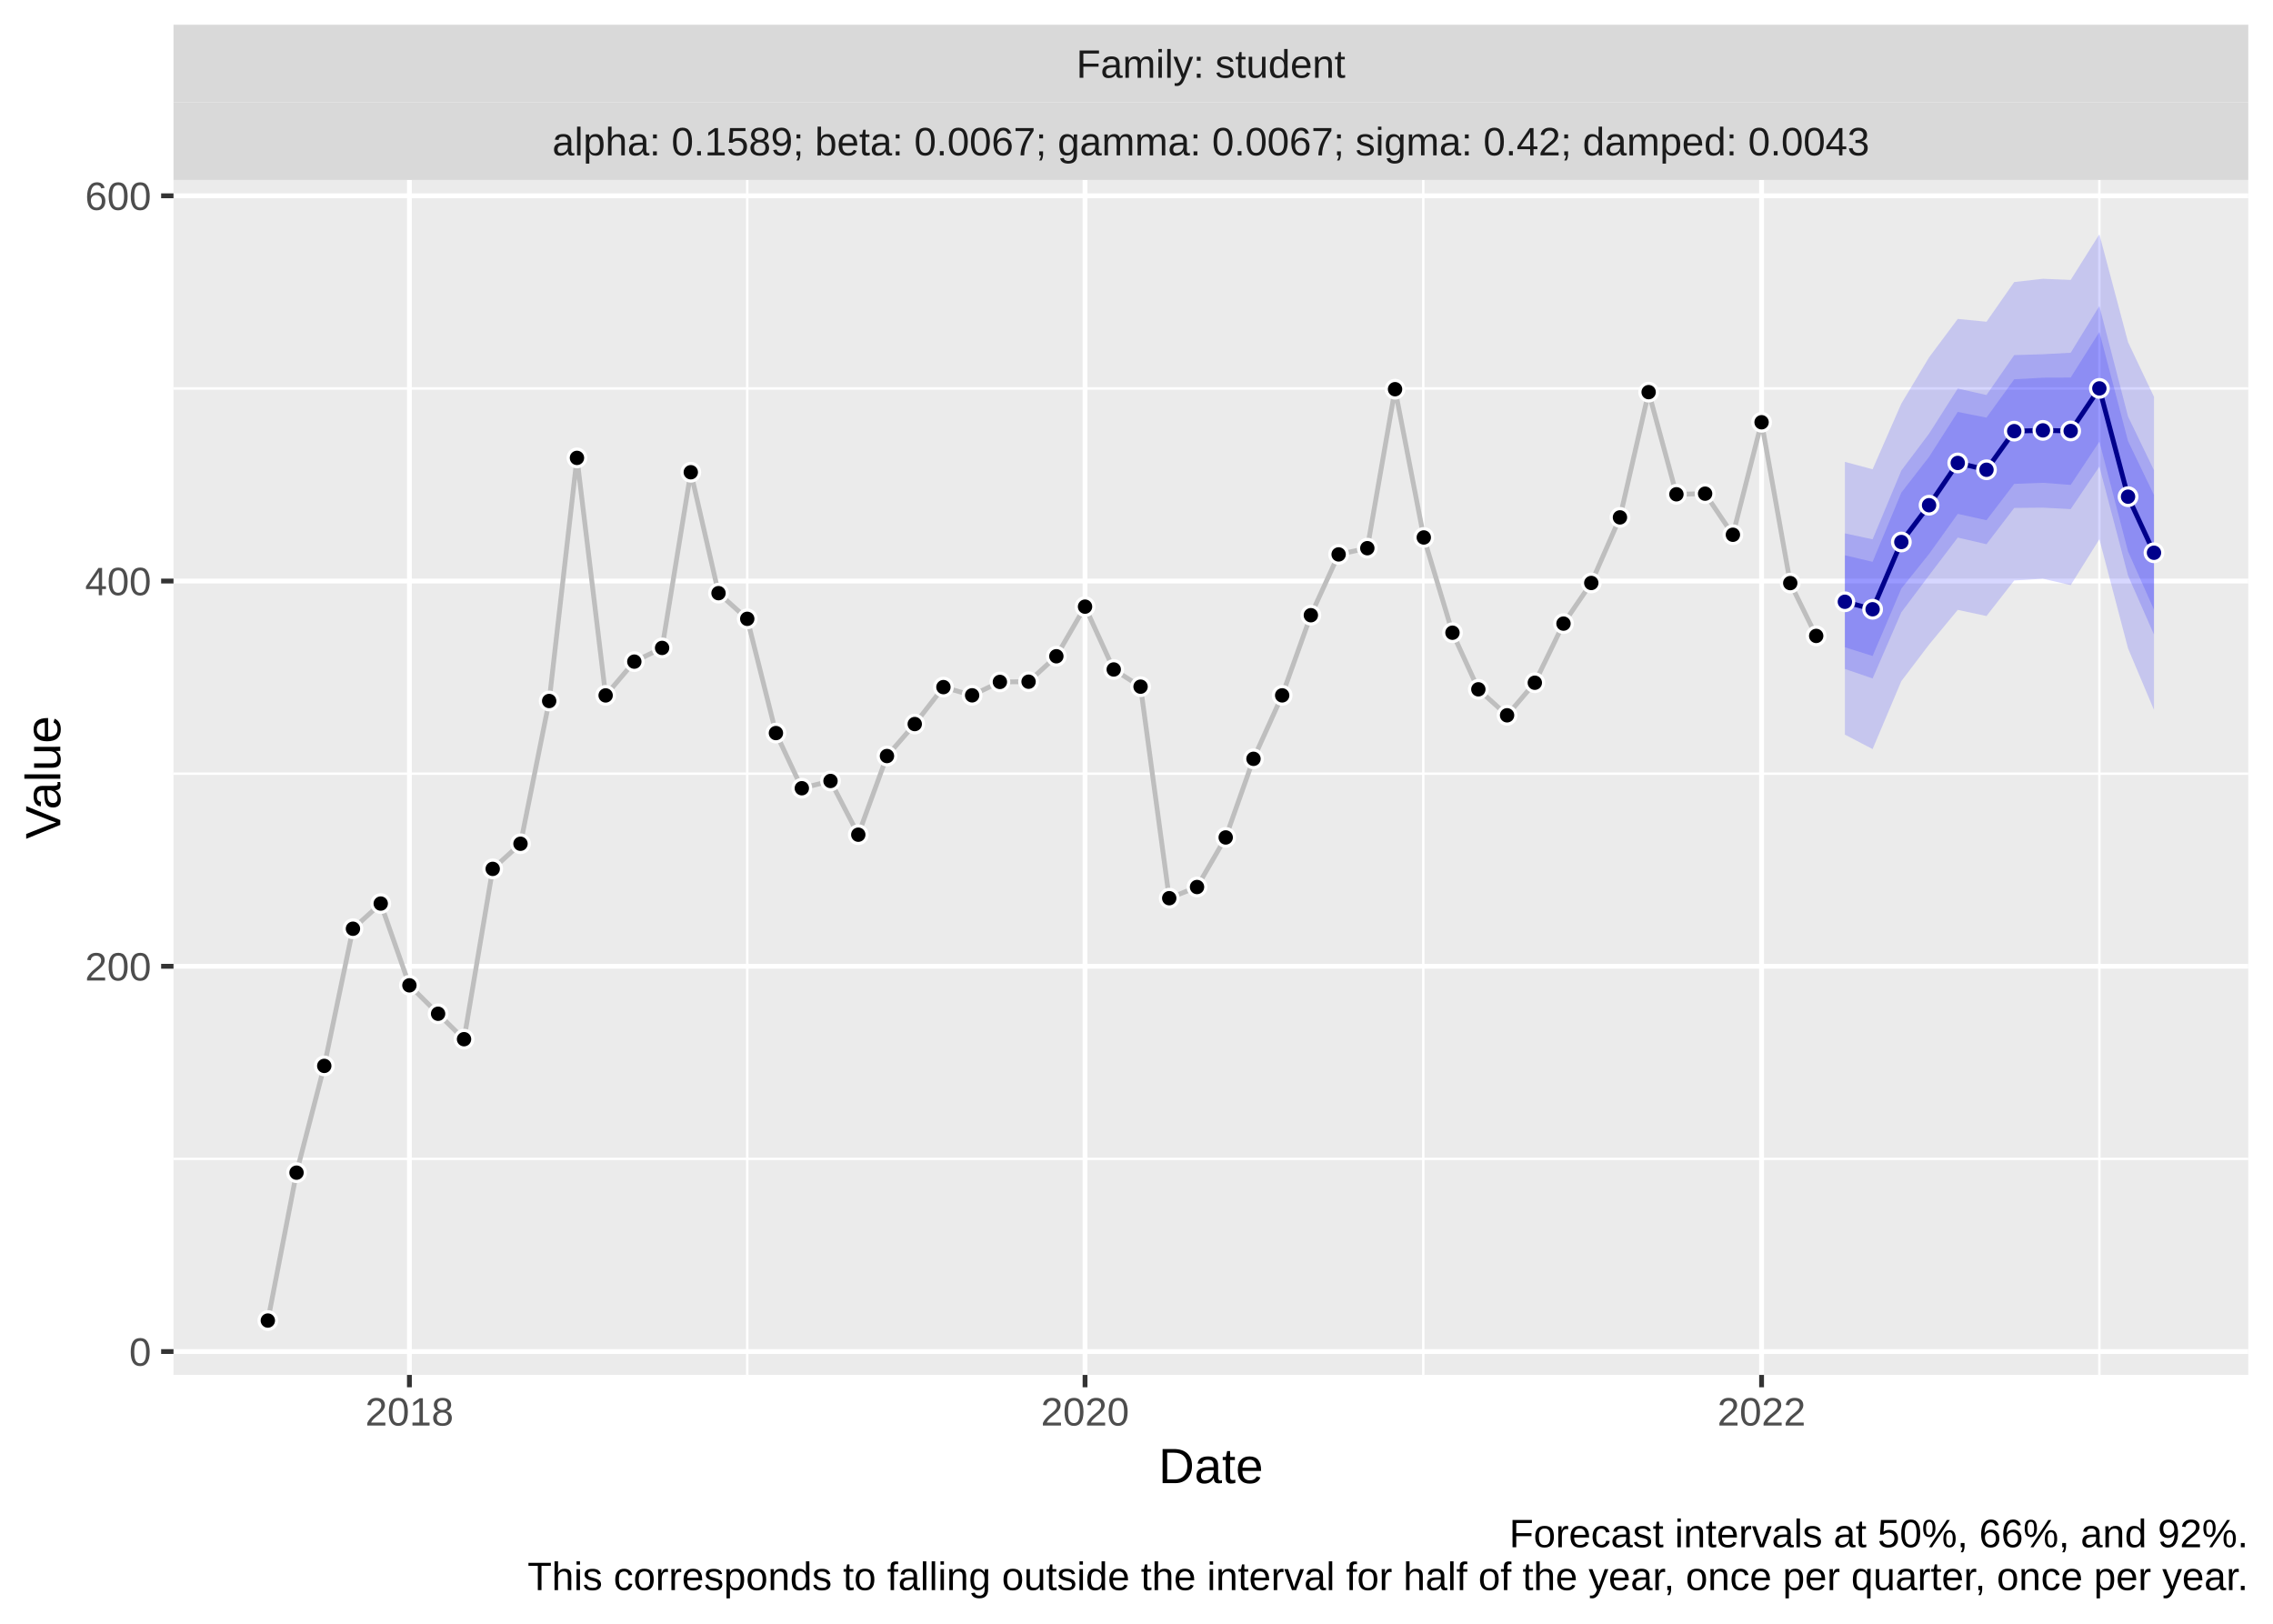
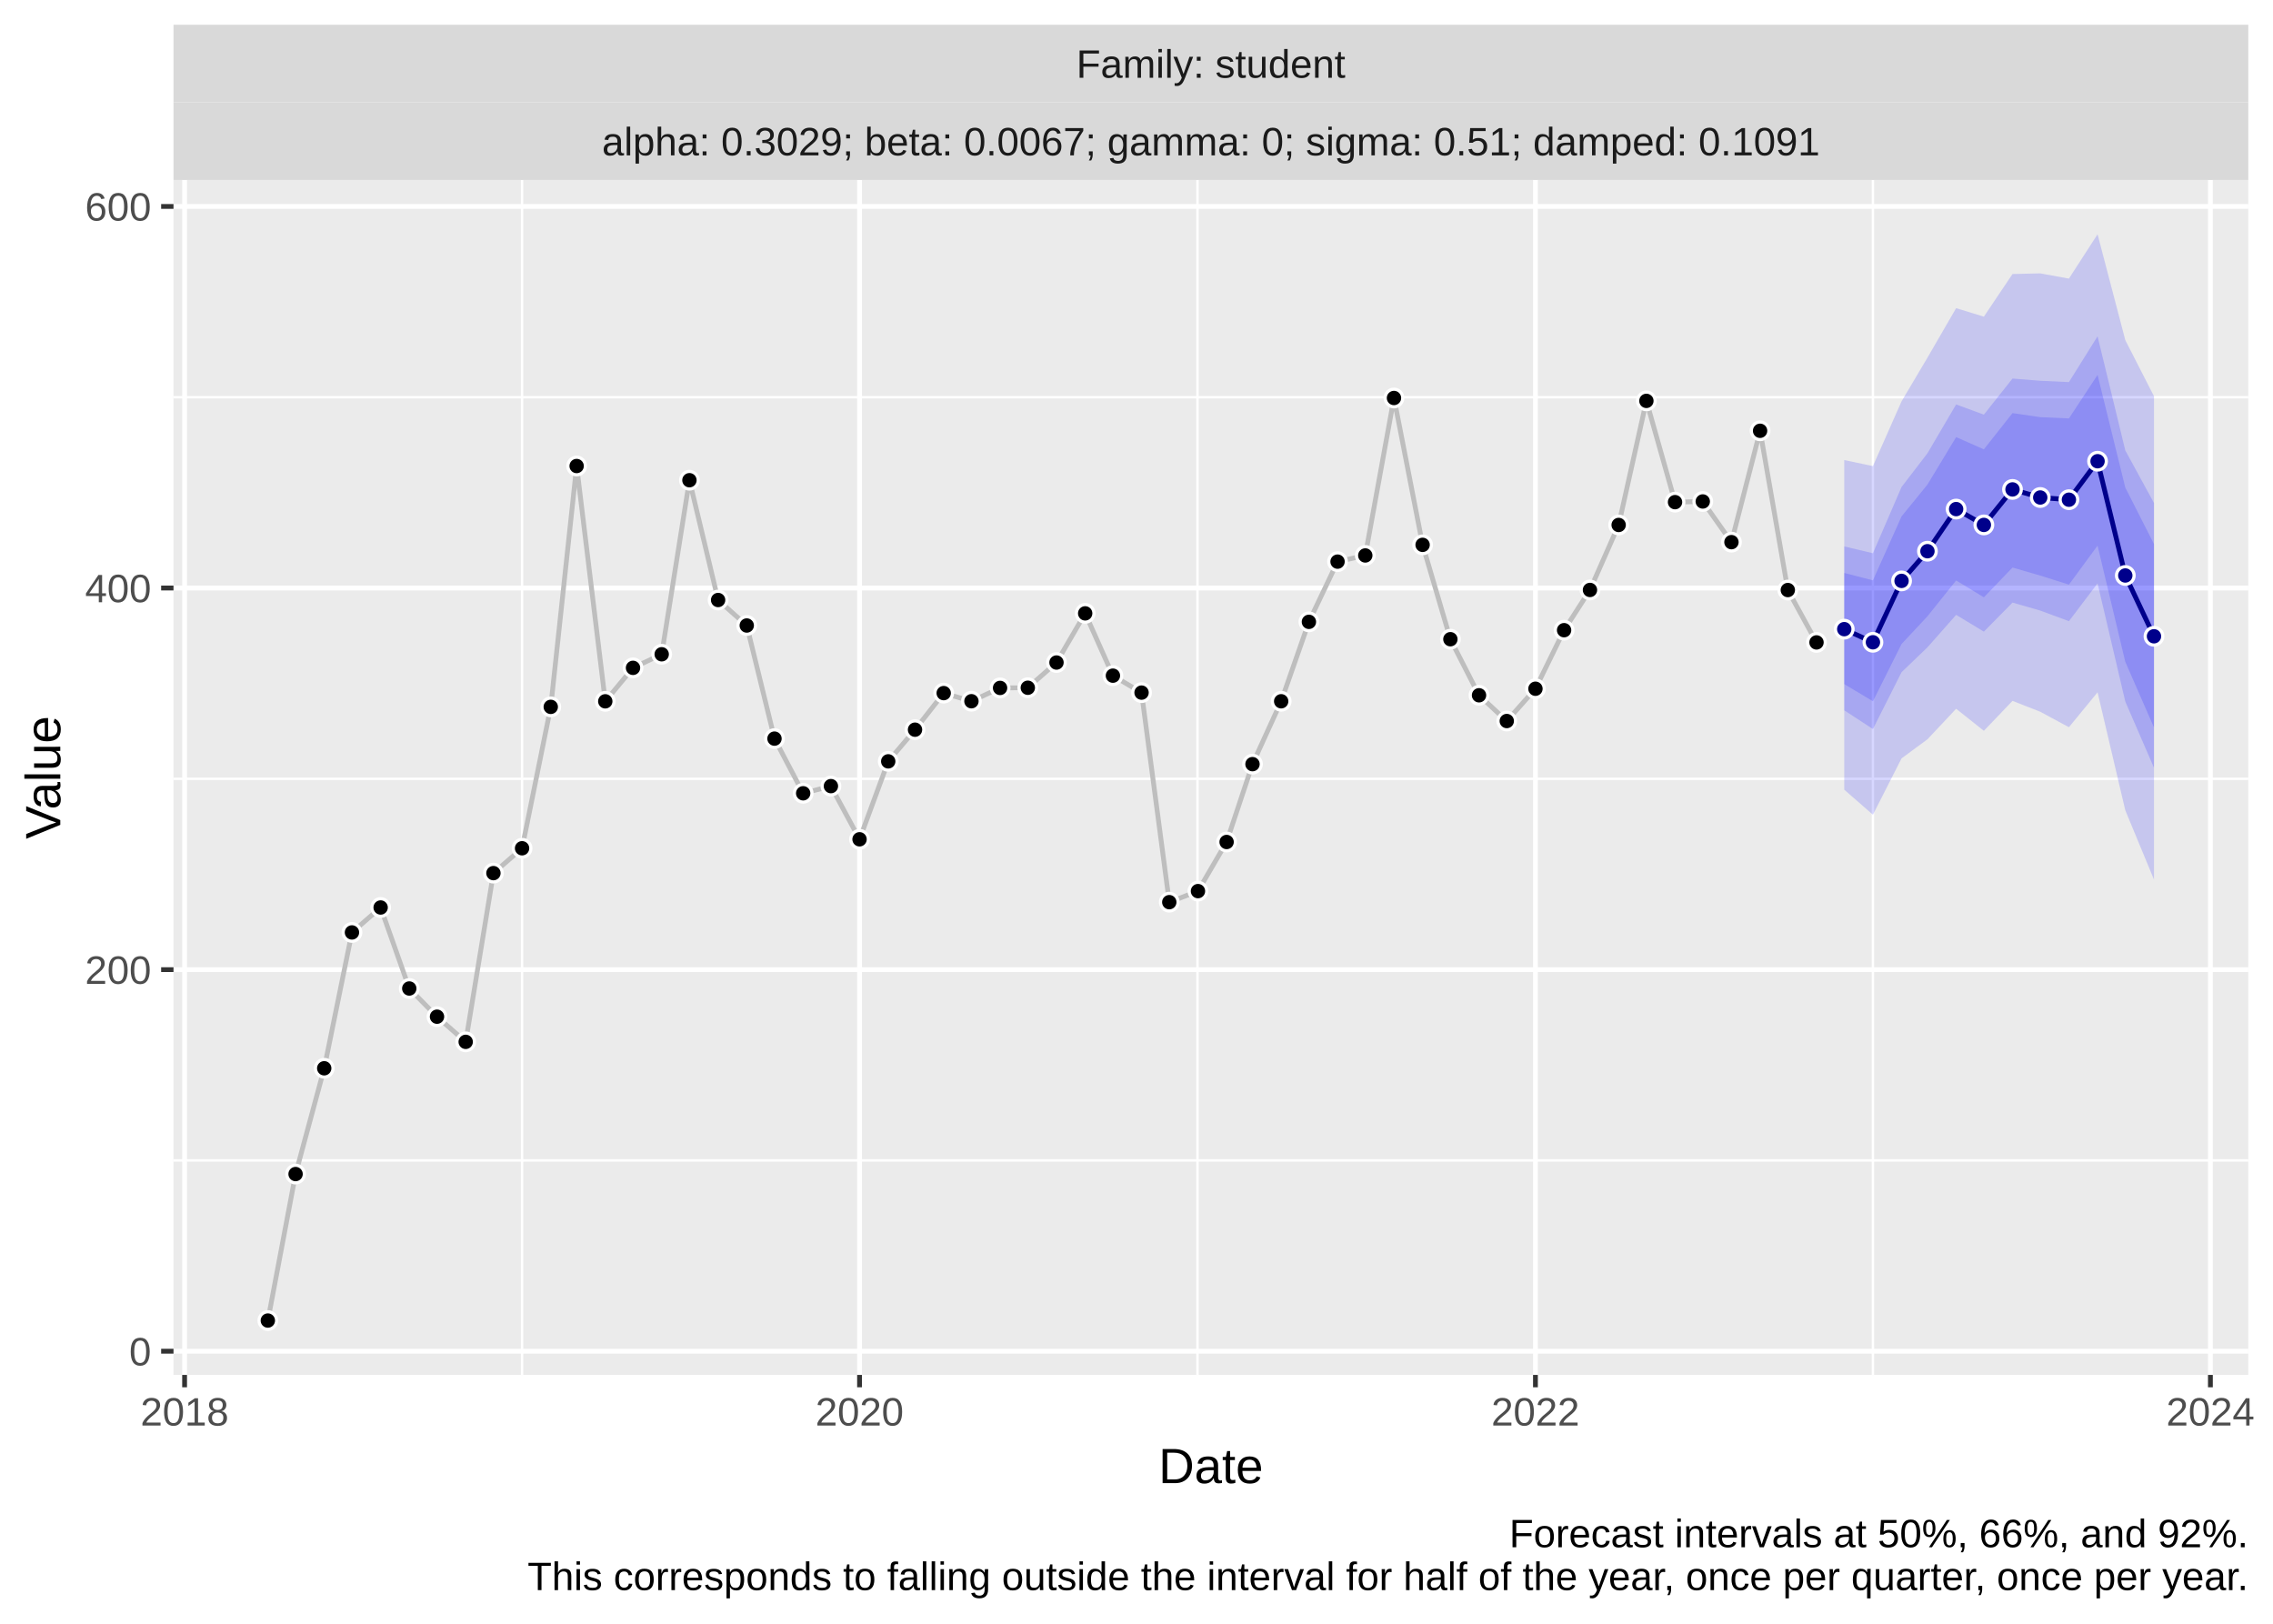
<svg xmlns="http://www.w3.org/2000/svg" class="svglite" width="504.00pt" height="360.00pt" viewBox="0 0 504.00 360.00">
  <defs>
    <style type="text/css">
    .svglite line, .svglite polyline, .svglite polygon, .svglite path, .svglite rect, .svglite circle {
      fill: none;
      stroke: #000000;
      stroke-linecap: round;
      stroke-linejoin: round;
      stroke-miterlimit: 10.00;
    }
    .svglite text {
      white-space: pre;
    }
  </style>
  </defs>
  <rect width="100%" height="100%" style="stroke: none; fill: #FFFFFF;" />
  <defs>
    <clipPath id="cpMC4wMHw1MDQuMDB8MC4wMHwzNjAuMDA=">
      <rect x="0.00" y="0.00" width="504.00" height="360.00" />
    </clipPath>
  </defs>
  <g clip-path="url(#cpMC4wMHw1MDQuMDB8MC4wMHwzNjAuMDA=)">
    <rect x="0.00" y="0.00" width="504.00" height="360.00" style="stroke-width: 1.07; stroke: #FFFFFF; fill: #FFFFFF;" />
  </g>
  <defs>
    <clipPath id="cpMzguNDd8NDk4LjUyfDM5LjkwfDMwNC44Mw==">
      <rect x="38.47" y="39.90" width="460.05" height="264.93" />
    </clipPath>
  </defs>
  <g clip-path="url(#cpMzguNDd8NDk4LjUyfDM5LjkwfDMwNC44Mw==)">
    <rect x="38.47" y="39.90" width="460.05" height="264.93" style="stroke-width: 1.07; stroke: none; fill: #EBEBEB;" />
-     <polyline points="38.47,256.94 498.52,256.94 " style="stroke-width: 0.53; stroke: #FFFFFF; stroke-linecap: butt;" />
-     <polyline points="38.47,171.53 498.52,171.53 " style="stroke-width: 0.53; stroke: #FFFFFF; stroke-linecap: butt;" />
-     <polyline points="38.47,86.12 498.52,86.12 " style="stroke-width: 0.53; stroke: #FFFFFF; stroke-linecap: butt;" />
-     <polyline points="165.69,304.83 165.69,39.90 " style="stroke-width: 0.53; stroke: #FFFFFF; stroke-linecap: butt;" />
-     <polyline points="315.59,304.83 315.59,39.90 " style="stroke-width: 0.53; stroke: #FFFFFF; stroke-linecap: butt;" />
-     <polyline points="465.50,304.83 465.50,39.90 " style="stroke-width: 0.53; stroke: #FFFFFF; stroke-linecap: butt;" />
-     <polyline points="38.47,299.65 498.52,299.65 " style="stroke-width: 1.07; stroke: #FFFFFF; stroke-linecap: butt;" />
-     <polyline points="38.47,214.23 498.52,214.23 " style="stroke-width: 1.07; stroke: #FFFFFF; stroke-linecap: butt;" />
-     <polyline points="38.47,128.82 498.52,128.82 " style="stroke-width: 1.07; stroke: #FFFFFF; stroke-linecap: butt;" />
-     <polyline points="38.47,43.41 498.52,43.41 " style="stroke-width: 1.07; stroke: #FFFFFF; stroke-linecap: butt;" />
-     <polyline points="90.78,304.83 90.78,39.90 " style="stroke-width: 1.07; stroke: #FFFFFF; stroke-linecap: butt;" />
-     <polyline points="240.59,304.83 240.59,39.90 " style="stroke-width: 1.07; stroke: #FFFFFF; stroke-linecap: butt;" />
-     <polyline points="390.60,304.83 390.60,39.90 " style="stroke-width: 1.07; stroke: #FFFFFF; stroke-linecap: butt;" />
-     <polyline points="59.39,292.78 65.75,259.99 71.90,236.32 78.26,205.91 84.42,200.33 90.78,218.46 97.14,224.76 102.89,230.40 109.25,192.64 115.41,187.07 121.77,155.42 127.93,101.52 134.29,154.18 140.65,146.69 146.81,143.65 153.17,104.70 159.32,131.51 165.69,137.20 172.05,162.53 177.79,174.76 184.15,173.15 190.31,185.06 196.67,167.62 202.83,160.53 209.19,152.34 215.55,154.16 221.71,151.19 228.07,151.14 234.23,145.50 240.59,134.50 246.95,148.43 252.90,152.24 259.26,199.14 265.42,196.66 271.78,185.67 277.94,168.24 284.30,154.17 290.66,136.40 296.82,122.92 303.18,121.54 309.33,86.29 315.70,119.16 322.06,140.28 327.80,152.83 334.17,158.59 340.32,151.37 346.68,138.26 352.84,129.25 359.20,114.71 365.56,86.94 371.72,109.59 378.08,109.45 384.24,118.56 390.60,93.62 396.96,129.28 402.71,140.99 " style="stroke-width: 1.07; stroke: #BEBEBE; stroke-linecap: butt;" />
+     <polyline points="38.47,257.28 498.52,257.28 " style="stroke-width: 0.53; stroke: #FFFFFF; stroke-linecap: butt;" />
+     <polyline points="38.47,172.67 498.52,172.67 " style="stroke-width: 0.53; stroke: #FFFFFF; stroke-linecap: butt;" />
+     <polyline points="38.47,88.07 498.52,88.07 " style="stroke-width: 0.53; stroke: #FFFFFF; stroke-linecap: butt;" />
+     <polyline points="115.76,304.83 115.76,39.90 " style="stroke-width: 0.53; stroke: #FFFFFF; stroke-linecap: butt;" />
+     <polyline points="265.52,304.83 265.52,39.90 " style="stroke-width: 0.53; stroke: #FFFFFF; stroke-linecap: butt;" />
+     <polyline points="415.29,304.83 415.29,39.90 " style="stroke-width: 0.53; stroke: #FFFFFF; stroke-linecap: butt;" />
+     <polyline points="38.47,299.58 498.52,299.58 " style="stroke-width: 1.07; stroke: #FFFFFF; stroke-linecap: butt;" />
+     <polyline points="38.47,214.98 498.52,214.98 " style="stroke-width: 1.07; stroke: #FFFFFF; stroke-linecap: butt;" />
+     <polyline points="38.47,130.37 498.52,130.37 " style="stroke-width: 1.07; stroke: #FFFFFF; stroke-linecap: butt;" />
+     <polyline points="38.47,45.77 498.52,45.77 " style="stroke-width: 1.07; stroke: #FFFFFF; stroke-linecap: butt;" />
+     <polyline points="40.93,304.83 40.93,39.90 " style="stroke-width: 1.07; stroke: #FFFFFF; stroke-linecap: butt;" />
+     <polyline points="190.59,304.83 190.59,39.90 " style="stroke-width: 1.07; stroke: #FFFFFF; stroke-linecap: butt;" />
+     <polyline points="340.46,304.83 340.46,39.90 " style="stroke-width: 1.07; stroke: #FFFFFF; stroke-linecap: butt;" />
+     <polyline points="490.12,304.83 490.12,39.90 " style="stroke-width: 1.07; stroke: #FFFFFF; stroke-linecap: butt;" />
+     <polyline points="59.39,292.78 65.54,260.30 71.89,236.85 78.04,206.73 84.40,201.20 90.75,219.16 96.90,225.41 103.26,230.99 109.41,193.58 115.76,188.07 122.12,156.72 127.86,103.32 134.21,155.49 140.36,148.07 146.72,145.06 152.87,106.47 159.23,133.03 165.58,138.68 171.73,163.76 178.09,175.88 184.24,174.29 190.59,186.08 196.95,168.80 202.89,161.78 209.25,153.67 215.40,155.47 221.75,152.52 227.90,152.48 234.26,146.89 240.62,135.99 246.77,149.80 253.12,153.56 259.27,200.02 265.63,197.57 271.98,186.68 277.72,169.42 284.08,155.48 290.23,137.87 296.58,124.52 302.73,123.15 309.09,88.24 315.44,120.80 321.60,141.72 327.95,154.15 334.10,159.86 340.46,152.70 346.81,139.72 352.55,130.80 358.91,116.39 365.06,88.88 371.41,111.33 377.56,111.18 383.92,120.20 390.27,95.51 396.42,130.82 402.78,142.43 " style="stroke-width: 1.07; stroke: #BEBEBE; stroke-linecap: butt;" />
    <circle cx="59.39" cy="292.78" r="1.95" style="stroke-width: 0.71; stroke: #FFFFFF; fill: #000000;" />
-     <circle cx="65.75" cy="259.99" r="1.95" style="stroke-width: 0.71; stroke: #FFFFFF; fill: #000000;" />
-     <circle cx="71.90" cy="236.32" r="1.95" style="stroke-width: 0.71; stroke: #FFFFFF; fill: #000000;" />
-     <circle cx="78.26" cy="205.91" r="1.95" style="stroke-width: 0.71; stroke: #FFFFFF; fill: #000000;" />
-     <circle cx="84.42" cy="200.33" r="1.95" style="stroke-width: 0.71; stroke: #FFFFFF; fill: #000000;" />
-     <circle cx="90.78" cy="218.46" r="1.95" style="stroke-width: 0.71; stroke: #FFFFFF; fill: #000000;" />
-     <circle cx="97.14" cy="224.76" r="1.95" style="stroke-width: 0.71; stroke: #FFFFFF; fill: #000000;" />
-     <circle cx="102.89" cy="230.40" r="1.95" style="stroke-width: 0.71; stroke: #FFFFFF; fill: #000000;" />
-     <circle cx="109.25" cy="192.64" r="1.95" style="stroke-width: 0.71; stroke: #FFFFFF; fill: #000000;" />
-     <circle cx="115.41" cy="187.07" r="1.95" style="stroke-width: 0.71; stroke: #FFFFFF; fill: #000000;" />
-     <circle cx="121.77" cy="155.42" r="1.95" style="stroke-width: 0.71; stroke: #FFFFFF; fill: #000000;" />
-     <circle cx="127.93" cy="101.52" r="1.95" style="stroke-width: 0.71; stroke: #FFFFFF; fill: #000000;" />
-     <circle cx="134.29" cy="154.18" r="1.95" style="stroke-width: 0.71; stroke: #FFFFFF; fill: #000000;" />
-     <circle cx="140.65" cy="146.69" r="1.95" style="stroke-width: 0.71; stroke: #FFFFFF; fill: #000000;" />
-     <circle cx="146.81" cy="143.65" r="1.95" style="stroke-width: 0.71; stroke: #FFFFFF; fill: #000000;" />
-     <circle cx="153.17" cy="104.70" r="1.95" style="stroke-width: 0.71; stroke: #FFFFFF; fill: #000000;" />
-     <circle cx="159.32" cy="131.51" r="1.95" style="stroke-width: 0.71; stroke: #FFFFFF; fill: #000000;" />
-     <circle cx="165.69" cy="137.20" r="1.95" style="stroke-width: 0.71; stroke: #FFFFFF; fill: #000000;" />
-     <circle cx="172.05" cy="162.53" r="1.95" style="stroke-width: 0.71; stroke: #FFFFFF; fill: #000000;" />
-     <circle cx="177.79" cy="174.76" r="1.95" style="stroke-width: 0.71; stroke: #FFFFFF; fill: #000000;" />
-     <circle cx="184.15" cy="173.15" r="1.95" style="stroke-width: 0.71; stroke: #FFFFFF; fill: #000000;" />
-     <circle cx="190.31" cy="185.06" r="1.95" style="stroke-width: 0.71; stroke: #FFFFFF; fill: #000000;" />
-     <circle cx="196.67" cy="167.62" r="1.95" style="stroke-width: 0.71; stroke: #FFFFFF; fill: #000000;" />
-     <circle cx="202.83" cy="160.53" r="1.95" style="stroke-width: 0.71; stroke: #FFFFFF; fill: #000000;" />
-     <circle cx="209.19" cy="152.34" r="1.95" style="stroke-width: 0.71; stroke: #FFFFFF; fill: #000000;" />
-     <circle cx="215.55" cy="154.16" r="1.95" style="stroke-width: 0.71; stroke: #FFFFFF; fill: #000000;" />
-     <circle cx="221.71" cy="151.19" r="1.95" style="stroke-width: 0.71; stroke: #FFFFFF; fill: #000000;" />
-     <circle cx="228.07" cy="151.14" r="1.95" style="stroke-width: 0.71; stroke: #FFFFFF; fill: #000000;" />
-     <circle cx="234.23" cy="145.50" r="1.95" style="stroke-width: 0.71; stroke: #FFFFFF; fill: #000000;" />
-     <circle cx="240.59" cy="134.50" r="1.95" style="stroke-width: 0.71; stroke: #FFFFFF; fill: #000000;" />
-     <circle cx="246.95" cy="148.43" r="1.95" style="stroke-width: 0.71; stroke: #FFFFFF; fill: #000000;" />
-     <circle cx="252.90" cy="152.24" r="1.95" style="stroke-width: 0.71; stroke: #FFFFFF; fill: #000000;" />
-     <circle cx="259.26" cy="199.14" r="1.95" style="stroke-width: 0.71; stroke: #FFFFFF; fill: #000000;" />
-     <circle cx="265.42" cy="196.66" r="1.95" style="stroke-width: 0.71; stroke: #FFFFFF; fill: #000000;" />
-     <circle cx="271.78" cy="185.67" r="1.95" style="stroke-width: 0.71; stroke: #FFFFFF; fill: #000000;" />
-     <circle cx="277.94" cy="168.24" r="1.95" style="stroke-width: 0.71; stroke: #FFFFFF; fill: #000000;" />
-     <circle cx="284.30" cy="154.17" r="1.95" style="stroke-width: 0.71; stroke: #FFFFFF; fill: #000000;" />
-     <circle cx="290.66" cy="136.40" r="1.95" style="stroke-width: 0.71; stroke: #FFFFFF; fill: #000000;" />
-     <circle cx="296.82" cy="122.92" r="1.95" style="stroke-width: 0.71; stroke: #FFFFFF; fill: #000000;" />
-     <circle cx="303.18" cy="121.54" r="1.95" style="stroke-width: 0.71; stroke: #FFFFFF; fill: #000000;" />
-     <circle cx="309.33" cy="86.29" r="1.95" style="stroke-width: 0.71; stroke: #FFFFFF; fill: #000000;" />
-     <circle cx="315.70" cy="119.16" r="1.95" style="stroke-width: 0.71; stroke: #FFFFFF; fill: #000000;" />
-     <circle cx="322.06" cy="140.28" r="1.95" style="stroke-width: 0.71; stroke: #FFFFFF; fill: #000000;" />
-     <circle cx="327.80" cy="152.83" r="1.95" style="stroke-width: 0.71; stroke: #FFFFFF; fill: #000000;" />
-     <circle cx="334.17" cy="158.59" r="1.95" style="stroke-width: 0.71; stroke: #FFFFFF; fill: #000000;" />
-     <circle cx="340.32" cy="151.37" r="1.95" style="stroke-width: 0.71; stroke: #FFFFFF; fill: #000000;" />
-     <circle cx="346.68" cy="138.26" r="1.95" style="stroke-width: 0.71; stroke: #FFFFFF; fill: #000000;" />
-     <circle cx="352.84" cy="129.25" r="1.95" style="stroke-width: 0.71; stroke: #FFFFFF; fill: #000000;" />
-     <circle cx="359.20" cy="114.71" r="1.95" style="stroke-width: 0.71; stroke: #FFFFFF; fill: #000000;" />
-     <circle cx="365.56" cy="86.94" r="1.95" style="stroke-width: 0.71; stroke: #FFFFFF; fill: #000000;" />
-     <circle cx="371.72" cy="109.59" r="1.95" style="stroke-width: 0.71; stroke: #FFFFFF; fill: #000000;" />
-     <circle cx="378.08" cy="109.45" r="1.95" style="stroke-width: 0.71; stroke: #FFFFFF; fill: #000000;" />
-     <circle cx="384.24" cy="118.56" r="1.95" style="stroke-width: 0.71; stroke: #FFFFFF; fill: #000000;" />
-     <circle cx="390.60" cy="93.62" r="1.95" style="stroke-width: 0.71; stroke: #FFFFFF; fill: #000000;" />
-     <circle cx="396.96" cy="129.28" r="1.95" style="stroke-width: 0.71; stroke: #FFFFFF; fill: #000000;" />
-     <circle cx="402.71" cy="140.99" r="1.95" style="stroke-width: 0.71; stroke: #FFFFFF; fill: #000000;" />
-     <polygon points="409.07,102.40 415.22,104.04 421.59,89.48 427.74,79.23 434.10,70.71 440.47,71.33 446.62,62.53 452.98,61.81 459.14,62.06 465.50,51.94 471.86,75.86 477.61,87.98 477.61,157.40 471.86,143.76 465.50,119.55 459.14,129.73 452.98,128.31 446.62,128.70 440.47,136.58 434.10,135.22 427.74,142.91 421.59,151.01 415.22,166.08 409.07,162.87 " style="stroke-width: 0.00; stroke: none; fill: #0000FF; fill-opacity: 0.16;" />
-     <polyline points="409.07,102.40 415.22,104.04 421.59,89.48 427.74,79.23 434.10,70.71 440.47,71.33 446.62,62.53 452.98,61.81 459.14,62.06 465.50,51.94 471.86,75.86 477.61,87.98 " style="stroke-width: 1.07; stroke: none;" />
-     <polyline points="477.61,157.40 471.86,143.76 465.50,119.55 459.14,129.73 452.98,128.31 446.62,128.70 440.47,136.58 434.10,135.22 427.74,142.91 421.59,151.01 415.22,166.08 409.07,162.87 " style="stroke-width: 1.07; stroke: none;" />
-     <polygon points="409.07,118.25 415.22,119.57 421.59,104.32 427.74,96.14 434.10,86.14 440.47,87.58 446.62,78.73 452.98,78.54 459.14,78.21 465.50,67.85 471.86,92.35 477.61,104.26 477.61,140.69 471.86,127.61 465.50,103.45 459.14,112.87 452.98,112.55 446.62,112.61 440.47,120.66 434.10,119.18 427.74,127.56 421.59,135.75 415.22,150.42 409.07,148.31 " style="stroke-width: 0.00; stroke: none; fill: #0000FF; fill-opacity: 0.16;" />
-     <polyline points="409.07,118.25 415.22,119.57 421.59,104.32 427.74,96.14 434.10,86.14 440.47,87.58 446.62,78.73 452.98,78.54 459.14,78.21 465.50,67.85 471.86,92.35 477.61,104.26 " style="stroke-width: 1.07; stroke: none;" />
-     <polyline points="477.61,140.69 471.86,127.61 465.50,103.45 459.14,112.87 452.98,112.55 446.62,112.61 440.47,120.66 434.10,119.18 427.74,127.56 421.59,135.75 415.22,150.42 409.07,148.31 " style="stroke-width: 1.07; stroke: none;" />
-     <polygon points="409.07,123.11 415.22,124.56 421.59,109.22 427.74,101.29 434.10,91.33 440.47,92.59 446.62,84.09 452.98,83.74 459.14,83.70 465.50,73.60 471.86,97.80 477.61,109.74 477.61,135.18 471.86,122.26 465.50,97.91 459.14,107.51 452.98,107.04 446.62,107.28 440.47,115.34 434.10,113.93 427.74,122.82 421.59,130.49 415.22,145.44 409.07,143.50 " style="stroke-width: 0.00; stroke: none; fill: #0000FF; fill-opacity: 0.16;" />
-     <polyline points="409.07,123.11 415.22,124.56 421.59,109.22 427.74,101.29 434.10,91.33 440.47,92.59 446.62,84.09 452.98,83.74 459.14,83.70 465.50,73.60 471.86,97.80 477.61,109.74 " style="stroke-width: 1.07; stroke: none;" />
-     <polyline points="477.61,135.18 471.86,122.26 465.50,97.91 459.14,107.51 452.98,107.04 446.62,107.28 440.47,115.34 434.10,113.93 427.74,122.82 421.59,130.49 415.22,145.44 409.07,143.50 " style="stroke-width: 1.07; stroke: none;" />
-     <polyline points="409.07,133.42 415.22,135.08 421.59,120.17 427.74,112.01 434.10,102.64 440.47,104.15 446.62,95.59 452.98,95.42 459.14,95.55 465.50,86.11 471.86,110.12 477.61,122.55 " style="stroke-width: 1.07; stroke: #00008B; stroke-linecap: butt;" />
-     <circle cx="409.07" cy="133.42" r="1.95" style="stroke-width: 0.71; stroke: #FFFFFF; fill: #00008B;" />
-     <circle cx="415.22" cy="135.08" r="1.95" style="stroke-width: 0.71; stroke: #FFFFFF; fill: #00008B;" />
-     <circle cx="421.59" cy="120.17" r="1.95" style="stroke-width: 0.71; stroke: #FFFFFF; fill: #00008B;" />
-     <circle cx="427.74" cy="112.01" r="1.95" style="stroke-width: 0.71; stroke: #FFFFFF; fill: #00008B;" />
-     <circle cx="434.10" cy="102.64" r="1.95" style="stroke-width: 0.71; stroke: #FFFFFF; fill: #00008B;" />
-     <circle cx="440.47" cy="104.15" r="1.95" style="stroke-width: 0.71; stroke: #FFFFFF; fill: #00008B;" />
-     <circle cx="446.62" cy="95.59" r="1.95" style="stroke-width: 0.71; stroke: #FFFFFF; fill: #00008B;" />
-     <circle cx="452.98" cy="95.42" r="1.95" style="stroke-width: 0.71; stroke: #FFFFFF; fill: #00008B;" />
-     <circle cx="459.14" cy="95.55" r="1.95" style="stroke-width: 0.71; stroke: #FFFFFF; fill: #00008B;" />
-     <circle cx="465.50" cy="86.11" r="1.95" style="stroke-width: 0.71; stroke: #FFFFFF; fill: #00008B;" />
-     <circle cx="471.86" cy="110.12" r="1.95" style="stroke-width: 0.71; stroke: #FFFFFF; fill: #00008B;" />
-     <circle cx="477.61" cy="122.55" r="1.95" style="stroke-width: 0.71; stroke: #FFFFFF; fill: #00008B;" />
+     <circle cx="65.54" cy="260.30" r="1.95" style="stroke-width: 0.71; stroke: #FFFFFF; fill: #000000;" />
+     <circle cx="71.89" cy="236.85" r="1.95" style="stroke-width: 0.71; stroke: #FFFFFF; fill: #000000;" />
+     <circle cx="78.04" cy="206.73" r="1.95" style="stroke-width: 0.71; stroke: #FFFFFF; fill: #000000;" />
+     <circle cx="84.40" cy="201.20" r="1.95" style="stroke-width: 0.71; stroke: #FFFFFF; fill: #000000;" />
+     <circle cx="90.75" cy="219.16" r="1.95" style="stroke-width: 0.71; stroke: #FFFFFF; fill: #000000;" />
+     <circle cx="96.90" cy="225.41" r="1.95" style="stroke-width: 0.71; stroke: #FFFFFF; fill: #000000;" />
+     <circle cx="103.26" cy="230.99" r="1.95" style="stroke-width: 0.71; stroke: #FFFFFF; fill: #000000;" />
+     <circle cx="109.41" cy="193.58" r="1.95" style="stroke-width: 0.71; stroke: #FFFFFF; fill: #000000;" />
+     <circle cx="115.76" cy="188.07" r="1.95" style="stroke-width: 0.71; stroke: #FFFFFF; fill: #000000;" />
+     <circle cx="122.12" cy="156.72" r="1.95" style="stroke-width: 0.71; stroke: #FFFFFF; fill: #000000;" />
+     <circle cx="127.86" cy="103.32" r="1.95" style="stroke-width: 0.71; stroke: #FFFFFF; fill: #000000;" />
+     <circle cx="134.21" cy="155.49" r="1.95" style="stroke-width: 0.71; stroke: #FFFFFF; fill: #000000;" />
+     <circle cx="140.36" cy="148.07" r="1.95" style="stroke-width: 0.71; stroke: #FFFFFF; fill: #000000;" />
+     <circle cx="146.72" cy="145.06" r="1.95" style="stroke-width: 0.71; stroke: #FFFFFF; fill: #000000;" />
+     <circle cx="152.87" cy="106.47" r="1.95" style="stroke-width: 0.71; stroke: #FFFFFF; fill: #000000;" />
+     <circle cx="159.23" cy="133.03" r="1.95" style="stroke-width: 0.71; stroke: #FFFFFF; fill: #000000;" />
+     <circle cx="165.58" cy="138.68" r="1.95" style="stroke-width: 0.71; stroke: #FFFFFF; fill: #000000;" />
+     <circle cx="171.73" cy="163.76" r="1.95" style="stroke-width: 0.71; stroke: #FFFFFF; fill: #000000;" />
+     <circle cx="178.09" cy="175.88" r="1.95" style="stroke-width: 0.71; stroke: #FFFFFF; fill: #000000;" />
+     <circle cx="184.24" cy="174.29" r="1.95" style="stroke-width: 0.71; stroke: #FFFFFF; fill: #000000;" />
+     <circle cx="190.59" cy="186.08" r="1.95" style="stroke-width: 0.71; stroke: #FFFFFF; fill: #000000;" />
+     <circle cx="196.95" cy="168.80" r="1.95" style="stroke-width: 0.71; stroke: #FFFFFF; fill: #000000;" />
+     <circle cx="202.89" cy="161.78" r="1.95" style="stroke-width: 0.71; stroke: #FFFFFF; fill: #000000;" />
+     <circle cx="209.25" cy="153.67" r="1.95" style="stroke-width: 0.71; stroke: #FFFFFF; fill: #000000;" />
+     <circle cx="215.40" cy="155.47" r="1.95" style="stroke-width: 0.71; stroke: #FFFFFF; fill: #000000;" />
+     <circle cx="221.75" cy="152.52" r="1.95" style="stroke-width: 0.71; stroke: #FFFFFF; fill: #000000;" />
+     <circle cx="227.90" cy="152.48" r="1.95" style="stroke-width: 0.71; stroke: #FFFFFF; fill: #000000;" />
+     <circle cx="234.26" cy="146.89" r="1.95" style="stroke-width: 0.71; stroke: #FFFFFF; fill: #000000;" />
+     <circle cx="240.62" cy="135.99" r="1.95" style="stroke-width: 0.71; stroke: #FFFFFF; fill: #000000;" />
+     <circle cx="246.77" cy="149.80" r="1.95" style="stroke-width: 0.71; stroke: #FFFFFF; fill: #000000;" />
+     <circle cx="253.12" cy="153.56" r="1.95" style="stroke-width: 0.71; stroke: #FFFFFF; fill: #000000;" />
+     <circle cx="259.27" cy="200.02" r="1.95" style="stroke-width: 0.71; stroke: #FFFFFF; fill: #000000;" />
+     <circle cx="265.63" cy="197.57" r="1.95" style="stroke-width: 0.71; stroke: #FFFFFF; fill: #000000;" />
+     <circle cx="271.98" cy="186.68" r="1.95" style="stroke-width: 0.71; stroke: #FFFFFF; fill: #000000;" />
+     <circle cx="277.72" cy="169.42" r="1.95" style="stroke-width: 0.71; stroke: #FFFFFF; fill: #000000;" />
+     <circle cx="284.08" cy="155.48" r="1.95" style="stroke-width: 0.71; stroke: #FFFFFF; fill: #000000;" />
+     <circle cx="290.23" cy="137.87" r="1.95" style="stroke-width: 0.71; stroke: #FFFFFF; fill: #000000;" />
+     <circle cx="296.58" cy="124.52" r="1.95" style="stroke-width: 0.71; stroke: #FFFFFF; fill: #000000;" />
+     <circle cx="302.73" cy="123.15" r="1.95" style="stroke-width: 0.71; stroke: #FFFFFF; fill: #000000;" />
+     <circle cx="309.09" cy="88.24" r="1.95" style="stroke-width: 0.71; stroke: #FFFFFF; fill: #000000;" />
+     <circle cx="315.44" cy="120.80" r="1.95" style="stroke-width: 0.71; stroke: #FFFFFF; fill: #000000;" />
+     <circle cx="321.60" cy="141.72" r="1.95" style="stroke-width: 0.71; stroke: #FFFFFF; fill: #000000;" />
+     <circle cx="327.95" cy="154.15" r="1.95" style="stroke-width: 0.71; stroke: #FFFFFF; fill: #000000;" />
+     <circle cx="334.10" cy="159.86" r="1.95" style="stroke-width: 0.71; stroke: #FFFFFF; fill: #000000;" />
+     <circle cx="340.46" cy="152.70" r="1.95" style="stroke-width: 0.71; stroke: #FFFFFF; fill: #000000;" />
+     <circle cx="346.81" cy="139.72" r="1.95" style="stroke-width: 0.71; stroke: #FFFFFF; fill: #000000;" />
+     <circle cx="352.55" cy="130.80" r="1.95" style="stroke-width: 0.71; stroke: #FFFFFF; fill: #000000;" />
+     <circle cx="358.91" cy="116.39" r="1.95" style="stroke-width: 0.71; stroke: #FFFFFF; fill: #000000;" />
+     <circle cx="365.06" cy="88.88" r="1.95" style="stroke-width: 0.71; stroke: #FFFFFF; fill: #000000;" />
+     <circle cx="371.41" cy="111.33" r="1.95" style="stroke-width: 0.71; stroke: #FFFFFF; fill: #000000;" />
+     <circle cx="377.56" cy="111.18" r="1.95" style="stroke-width: 0.71; stroke: #FFFFFF; fill: #000000;" />
+     <circle cx="383.92" cy="120.20" r="1.95" style="stroke-width: 0.71; stroke: #FFFFFF; fill: #000000;" />
+     <circle cx="390.27" cy="95.51" r="1.95" style="stroke-width: 0.71; stroke: #FFFFFF; fill: #000000;" />
+     <circle cx="396.42" cy="130.82" r="1.95" style="stroke-width: 0.71; stroke: #FFFFFF; fill: #000000;" />
+     <circle cx="402.78" cy="142.43" r="1.95" style="stroke-width: 0.71; stroke: #FFFFFF; fill: #000000;" />
+     <polygon points="408.93,102.00 415.29,103.34 421.64,88.98 427.38,79.30 433.74,68.32 439.89,70.21 446.24,60.75 452.39,60.61 458.75,61.77 465.10,51.94 471.25,75.41 477.61,87.85 477.61,195.01 471.25,179.66 465.10,153.49 458.75,161.23 452.39,157.80 446.24,155.39 439.89,162.03 433.74,157.14 427.38,163.91 421.64,168.14 415.29,180.63 408.93,175.08 " style="stroke-width: 0.00; stroke: none; stroke-linecap: butt; fill: #0000FF; fill-opacity: 0.16;" />
+     <polyline points="408.93,102.00 415.29,103.34 421.64,88.98 427.38,79.30 433.74,68.32 439.89,70.21 446.24,60.75 452.39,60.61 458.75,61.77 465.10,51.94 471.25,75.41 477.61,87.85 " style="stroke-width: 1.07; stroke: none; stroke-linecap: butt;" />
+     <polyline points="477.61,195.01 471.25,179.66 465.10,153.49 458.75,161.23 452.39,157.80 446.24,155.39 439.89,162.03 433.74,157.14 427.38,163.91 421.64,168.14 415.29,180.63 408.93,175.08 " style="stroke-width: 1.07; stroke: none; stroke-linecap: butt;" />
+     <polygon points="408.93,121.15 415.29,122.66 421.64,107.97 427.38,100.50 433.74,89.67 439.89,91.93 446.24,83.93 452.39,84.42 458.75,84.72 465.10,74.56 471.25,99.87 477.61,111.52 477.61,170.22 471.25,155.54 465.10,129.33 458.75,137.72 452.39,135.37 446.24,133.60 439.89,140.04 433.74,136.32 427.38,143.52 421.64,149.03 415.29,161.64 408.93,157.48 " style="stroke-width: 0.00; stroke: none; stroke-linecap: butt; fill: #0000FF; fill-opacity: 0.16;" />
+     <polyline points="408.93,121.15 415.29,122.66 421.64,107.97 427.38,100.50 433.74,89.67 439.89,91.93 446.24,83.93 452.39,84.42 458.75,84.72 465.10,74.56 471.25,99.87 477.61,111.52 " style="stroke-width: 1.07; stroke: none; stroke-linecap: butt;" />
+     <polyline points="477.61,170.22 471.25,155.54 465.10,129.33 458.75,137.72 452.39,135.37 446.24,133.60 439.89,140.04 433.74,136.32 427.38,143.52 421.64,149.03 415.29,161.64 408.93,157.48 " style="stroke-width: 1.07; stroke: none; stroke-linecap: butt;" />
+     <polygon points="408.93,127.03 415.29,128.67 421.64,114.49 427.38,107.44 433.74,96.91 439.89,99.63 446.24,91.59 452.39,92.49 458.75,92.77 465.10,83.13 471.25,108.10 477.61,120.62 477.61,161.28 471.25,146.73 465.10,120.97 458.75,129.62 452.39,127.61 446.24,125.83 439.89,132.43 433.74,128.69 427.38,136.64 421.64,142.78 415.29,155.48 408.93,151.67 " style="stroke-width: 0.00; stroke: none; stroke-linecap: butt; fill: #0000FF; fill-opacity: 0.16;" />
+     <polyline points="408.93,127.03 415.29,128.67 421.64,114.49 427.38,107.44 433.74,96.91 439.89,99.63 446.24,91.59 452.39,92.49 458.75,92.77 465.10,83.13 471.25,108.10 477.61,120.62 " style="stroke-width: 1.07; stroke: none; stroke-linecap: butt;" />
+     <polyline points="477.61,161.28 471.25,146.73 465.10,120.97 458.75,129.62 452.39,127.61 446.24,125.83 439.89,132.43 433.74,128.69 427.38,136.64 421.64,142.78 415.29,155.48 408.93,151.67 " style="stroke-width: 1.07; stroke: none; stroke-linecap: butt;" />
+     <polyline points="408.93,139.49 415.29,142.40 421.64,128.79 427.38,122.21 433.74,112.87 439.89,116.38 446.24,108.51 452.39,110.30 458.75,110.79 465.10,102.26 471.25,127.59 477.61,141.07 " style="stroke-width: 1.07; stroke: #00008B; stroke-linecap: butt;" />
+     <circle cx="408.93" cy="139.49" r="1.95" style="stroke-width: 0.71; stroke: #FFFFFF; fill: #00008B;" />
+     <circle cx="415.29" cy="142.40" r="1.95" style="stroke-width: 0.71; stroke: #FFFFFF; fill: #00008B;" />
+     <circle cx="421.64" cy="128.79" r="1.95" style="stroke-width: 0.71; stroke: #FFFFFF; fill: #00008B;" />
+     <circle cx="427.38" cy="122.21" r="1.95" style="stroke-width: 0.71; stroke: #FFFFFF; fill: #00008B;" />
+     <circle cx="433.74" cy="112.87" r="1.95" style="stroke-width: 0.71; stroke: #FFFFFF; fill: #00008B;" />
+     <circle cx="439.89" cy="116.38" r="1.95" style="stroke-width: 0.71; stroke: #FFFFFF; fill: #00008B;" />
+     <circle cx="446.24" cy="108.51" r="1.95" style="stroke-width: 0.71; stroke: #FFFFFF; fill: #00008B;" />
+     <circle cx="452.39" cy="110.30" r="1.95" style="stroke-width: 0.71; stroke: #FFFFFF; fill: #00008B;" />
+     <circle cx="458.75" cy="110.79" r="1.95" style="stroke-width: 0.71; stroke: #FFFFFF; fill: #00008B;" />
+     <circle cx="465.10" cy="102.26" r="1.95" style="stroke-width: 0.71; stroke: #FFFFFF; fill: #00008B;" />
+     <circle cx="471.25" cy="127.59" r="1.95" style="stroke-width: 0.71; stroke: #FFFFFF; fill: #00008B;" />
+     <circle cx="477.61" cy="141.07" r="1.95" style="stroke-width: 0.71; stroke: #FFFFFF; fill: #00008B;" />
  </g>
  <g clip-path="url(#cpMC4wMHw1MDQuMDB8MC4wMHwzNjAuMDA=)">
</g>
  <defs>
    <clipPath id="cpMzguNDd8NDk4LjUyfDUuNDh8MzkuOTA=">
      <rect x="38.47" y="5.48" width="460.05" height="34.42" />
    </clipPath>
  </defs>
  <g clip-path="url(#cpMzguNDd8NDk4LjUyfDUuNDh8MzkuOTA=)">
- </g>
-   <defs>
-     <clipPath id="cpMzguNDd8NDk4LjUyfDUuNDh8MjIuNjk=">
-       <rect x="38.47" y="5.48" width="460.05" height="17.21" />
-     </clipPath>
-   </defs>
-   <g clip-path="url(#cpMzguNDd8NDk4LjUyfDUuNDh8MjIuNjk=)">
    <rect x="38.47" y="5.48" width="460.05" height="17.21" style="stroke-width: 1.07; stroke: none; fill: #D9D9D9;" />
    <text x="268.50" y="17.24" text-anchor="middle" style="font-size: 8.80px;fill: #1A1A1A; font-family: &quot;Arial&quot;;" textLength="59.64px" lengthAdjust="spacingAndGlyphs">Family: student</text>
+     <rect x="38.47" y="22.69" width="460.05" height="17.21" style="stroke-width: 1.07; stroke: none; fill: #D9D9D9;" />
+     <text x="268.50" y="34.45" text-anchor="middle" style="font-size: 8.80px;fill: #1A1A1A; font-family: &quot;Arial&quot;;" textLength="270.01px" lengthAdjust="spacingAndGlyphs">alpha: 0.3029; beta: 0.0067; gamma: 0; sigma: 0.51; damped: 0.1091</text>
  </g>
-   <g clip-path="url(#cpMzguNDd8NDk4LjUyfDUuNDh8MzkuOTA=)">
- </g>
-   <defs>
-     <clipPath id="cpMzguNDd8NDk4LjUyfDIyLjY5fDM5Ljkw">
-       <rect x="38.47" y="22.69" width="460.05" height="17.21" />
-     </clipPath>
-   </defs>
-   <g clip-path="url(#cpMzguNDd8NDk4LjUyfDIyLjY5fDM5Ljkw)">
-     <rect x="38.47" y="22.69" width="460.05" height="17.21" style="stroke-width: 1.07; stroke: none; fill: #D9D9D9;" />
-     <text x="268.50" y="34.45" text-anchor="middle" style="font-size: 8.80px;fill: #1A1A1A; font-family: &quot;Arial&quot;;" textLength="292.04px" lengthAdjust="spacingAndGlyphs">alpha: 0.1589; beta: 0.0067; gamma: 0.0067; sigma: 0.42; damped: 0.0043</text>
-   </g>
-   <g clip-path="url(#cpMzguNDd8NDk4LjUyfDUuNDh8MzkuOTA=)">
- </g>
  <g clip-path="url(#cpMC4wMHw1MDQuMDB8MC4wMHwzNjAuMDA=)">
-     <polyline points="90.78,307.57 90.78,304.83 " style="stroke-width: 1.07; stroke: #333333; stroke-linecap: butt;" />
-     <polyline points="240.59,307.57 240.59,304.83 " style="stroke-width: 1.07; stroke: #333333; stroke-linecap: butt;" />
-     <polyline points="390.60,307.57 390.60,304.83 " style="stroke-width: 1.07; stroke: #333333; stroke-linecap: butt;" />
-     <text x="90.78" y="316.06" text-anchor="middle" style="font-size: 8.80px;fill: #4D4D4D; font-family: &quot;Arial&quot;;" textLength="19.58px" lengthAdjust="spacingAndGlyphs">2018</text>
-     <text x="240.59" y="316.06" text-anchor="middle" style="font-size: 8.80px;fill: #4D4D4D; font-family: &quot;Arial&quot;;" textLength="19.58px" lengthAdjust="spacingAndGlyphs">2020</text>
-     <text x="390.60" y="316.06" text-anchor="middle" style="font-size: 8.80px;fill: #4D4D4D; font-family: &quot;Arial&quot;;" textLength="19.58px" lengthAdjust="spacingAndGlyphs">2022</text>
-     <text x="33.54" y="302.80" text-anchor="end" style="font-size: 8.80px;fill: #4D4D4D; font-family: &quot;Arial&quot;;" textLength="4.90px" lengthAdjust="spacingAndGlyphs">0</text>
-     <text x="33.54" y="217.39" text-anchor="end" style="font-size: 8.80px;fill: #4D4D4D; font-family: &quot;Arial&quot;;" textLength="14.69px" lengthAdjust="spacingAndGlyphs">200</text>
-     <text x="33.54" y="131.97" text-anchor="end" style="font-size: 8.80px;fill: #4D4D4D; font-family: &quot;Arial&quot;;" textLength="14.69px" lengthAdjust="spacingAndGlyphs">400</text>
-     <text x="33.54" y="46.56" text-anchor="end" style="font-size: 8.80px;fill: #4D4D4D; font-family: &quot;Arial&quot;;" textLength="14.69px" lengthAdjust="spacingAndGlyphs">600</text>
-     <polyline points="35.73,299.65 38.47,299.65 " style="stroke-width: 1.07; stroke: #333333; stroke-linecap: butt;" />
-     <polyline points="35.73,214.23 38.47,214.23 " style="stroke-width: 1.07; stroke: #333333; stroke-linecap: butt;" />
-     <polyline points="35.73,128.82 38.47,128.82 " style="stroke-width: 1.07; stroke: #333333; stroke-linecap: butt;" />
-     <polyline points="35.73,43.41 38.47,43.41 " style="stroke-width: 1.07; stroke: #333333; stroke-linecap: butt;" />
+     <polyline points="40.93,307.57 40.93,304.83 " style="stroke-width: 1.07; stroke: #333333; stroke-linecap: butt;" />
+     <polyline points="190.59,307.57 190.59,304.83 " style="stroke-width: 1.07; stroke: #333333; stroke-linecap: butt;" />
+     <polyline points="340.46,307.57 340.46,304.83 " style="stroke-width: 1.07; stroke: #333333; stroke-linecap: butt;" />
+     <polyline points="490.12,307.57 490.12,304.83 " style="stroke-width: 1.07; stroke: #333333; stroke-linecap: butt;" />
+     <text x="40.93" y="316.06" text-anchor="middle" style="font-size: 8.80px;fill: #4D4D4D; font-family: &quot;Arial&quot;;" textLength="19.58px" lengthAdjust="spacingAndGlyphs">2018</text>
+     <text x="190.59" y="316.06" text-anchor="middle" style="font-size: 8.80px;fill: #4D4D4D; font-family: &quot;Arial&quot;;" textLength="19.58px" lengthAdjust="spacingAndGlyphs">2020</text>
+     <text x="340.46" y="316.06" text-anchor="middle" style="font-size: 8.80px;fill: #4D4D4D; font-family: &quot;Arial&quot;;" textLength="19.58px" lengthAdjust="spacingAndGlyphs">2022</text>
+     <text x="490.12" y="316.06" text-anchor="middle" style="font-size: 8.80px;fill: #4D4D4D; font-family: &quot;Arial&quot;;" textLength="19.58px" lengthAdjust="spacingAndGlyphs">2024</text>
+     <text x="33.54" y="302.73" text-anchor="end" style="font-size: 8.80px;fill: #4D4D4D; font-family: &quot;Arial&quot;;" textLength="4.90px" lengthAdjust="spacingAndGlyphs">0</text>
+     <text x="33.54" y="218.13" text-anchor="end" style="font-size: 8.80px;fill: #4D4D4D; font-family: &quot;Arial&quot;;" textLength="14.69px" lengthAdjust="spacingAndGlyphs">200</text>
+     <text x="33.54" y="133.52" text-anchor="end" style="font-size: 8.80px;fill: #4D4D4D; font-family: &quot;Arial&quot;;" textLength="14.69px" lengthAdjust="spacingAndGlyphs">400</text>
+     <text x="33.54" y="48.92" text-anchor="end" style="font-size: 8.80px;fill: #4D4D4D; font-family: &quot;Arial&quot;;" textLength="14.69px" lengthAdjust="spacingAndGlyphs">600</text>
+     <polyline points="35.73,299.58 38.47,299.58 " style="stroke-width: 1.07; stroke: #333333; stroke-linecap: butt;" />
+     <polyline points="35.73,214.98 38.47,214.98 " style="stroke-width: 1.07; stroke: #333333; stroke-linecap: butt;" />
+     <polyline points="35.73,130.37 38.47,130.37 " style="stroke-width: 1.07; stroke: #333333; stroke-linecap: butt;" />
+     <polyline points="35.73,45.77 38.47,45.77 " style="stroke-width: 1.07; stroke: #333333; stroke-linecap: butt;" />
    <text x="268.50" y="328.83" text-anchor="middle" style="font-size: 11.00px; font-family: &quot;Arial&quot;;" textLength="23.23px" lengthAdjust="spacingAndGlyphs">Date</text>
    <text transform="translate(13.37,172.36) rotate(-90)" text-anchor="middle" style="font-size: 11.00px; font-family: &quot;Arial&quot;;" textLength="28.14px" lengthAdjust="spacingAndGlyphs">Value</text>
    <text x="498.52" y="343.04" text-anchor="end" style="font-size: 8.80px; font-family: &quot;Arial&quot;;" textLength="163.81px" lengthAdjust="spacingAndGlyphs">Forecast intervals at 50%, 66%, and 92%.</text>
    <text x="498.52" y="352.54" text-anchor="end" style="font-size: 8.80px; font-family: &quot;Arial&quot;;" textLength="382.92px" lengthAdjust="spacingAndGlyphs">This corresponds to falling outside the interval for half of the year, once per quarter, once per year.</text>
  </g>
</svg>
